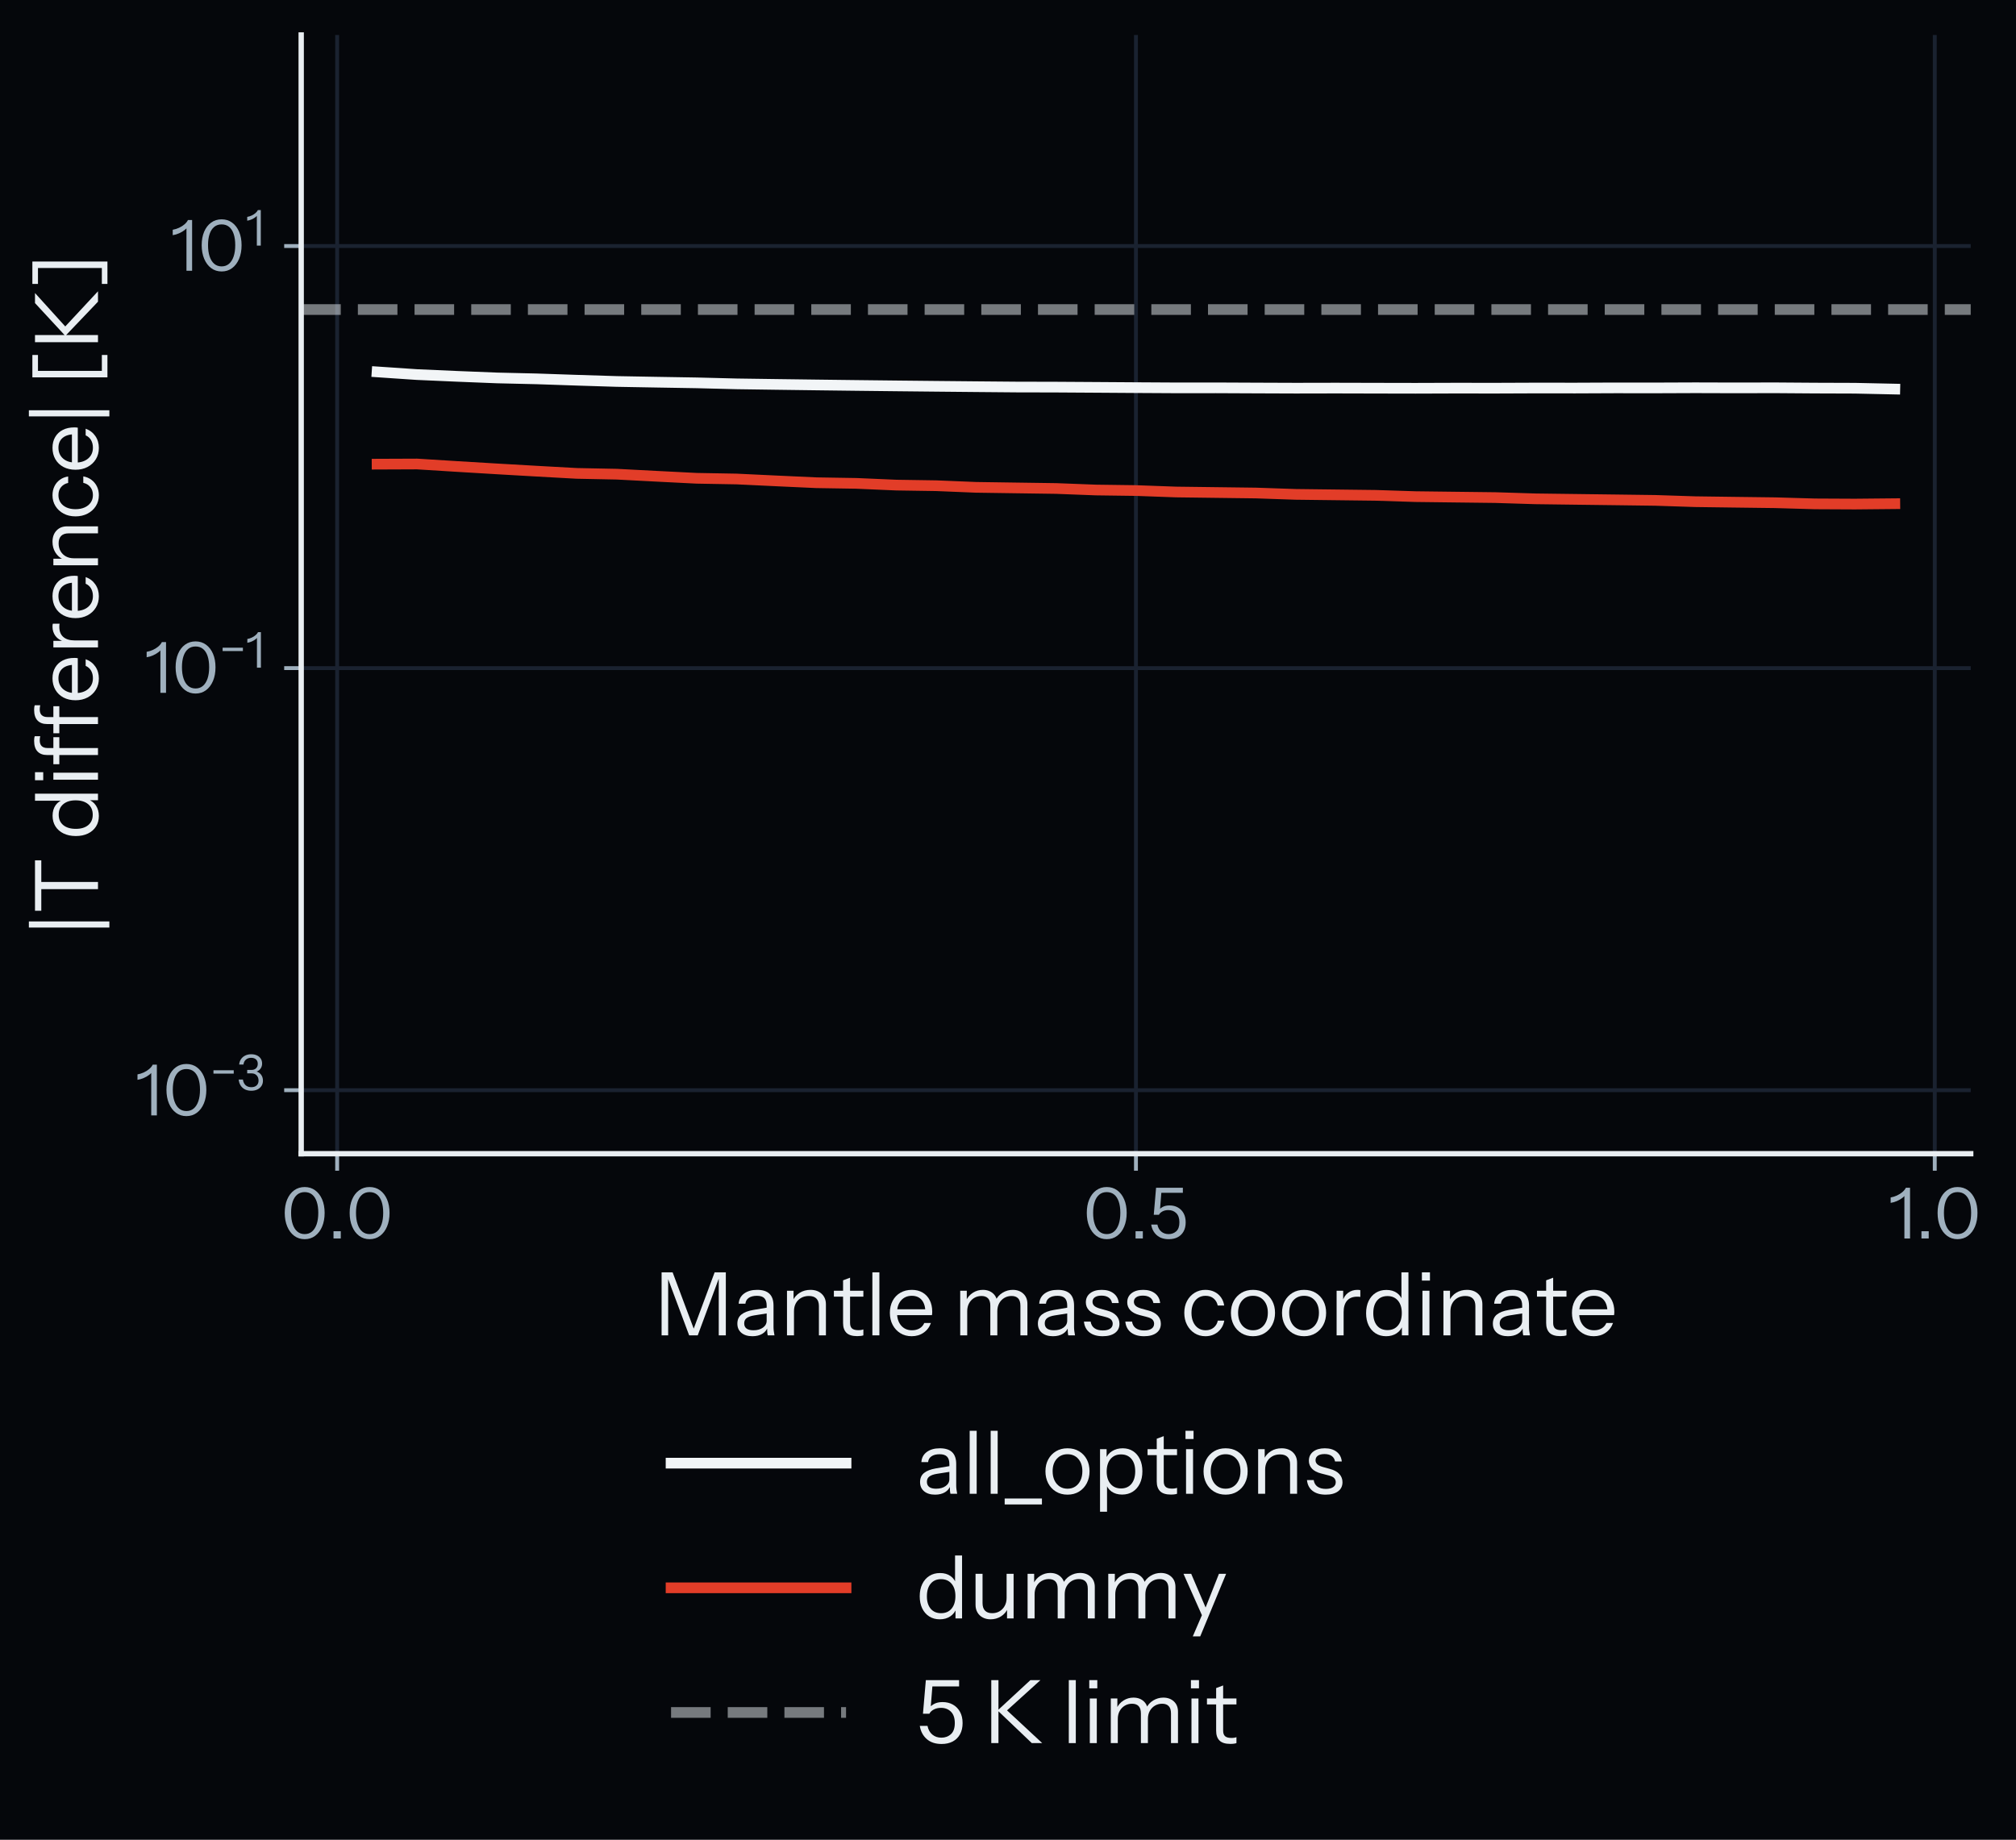
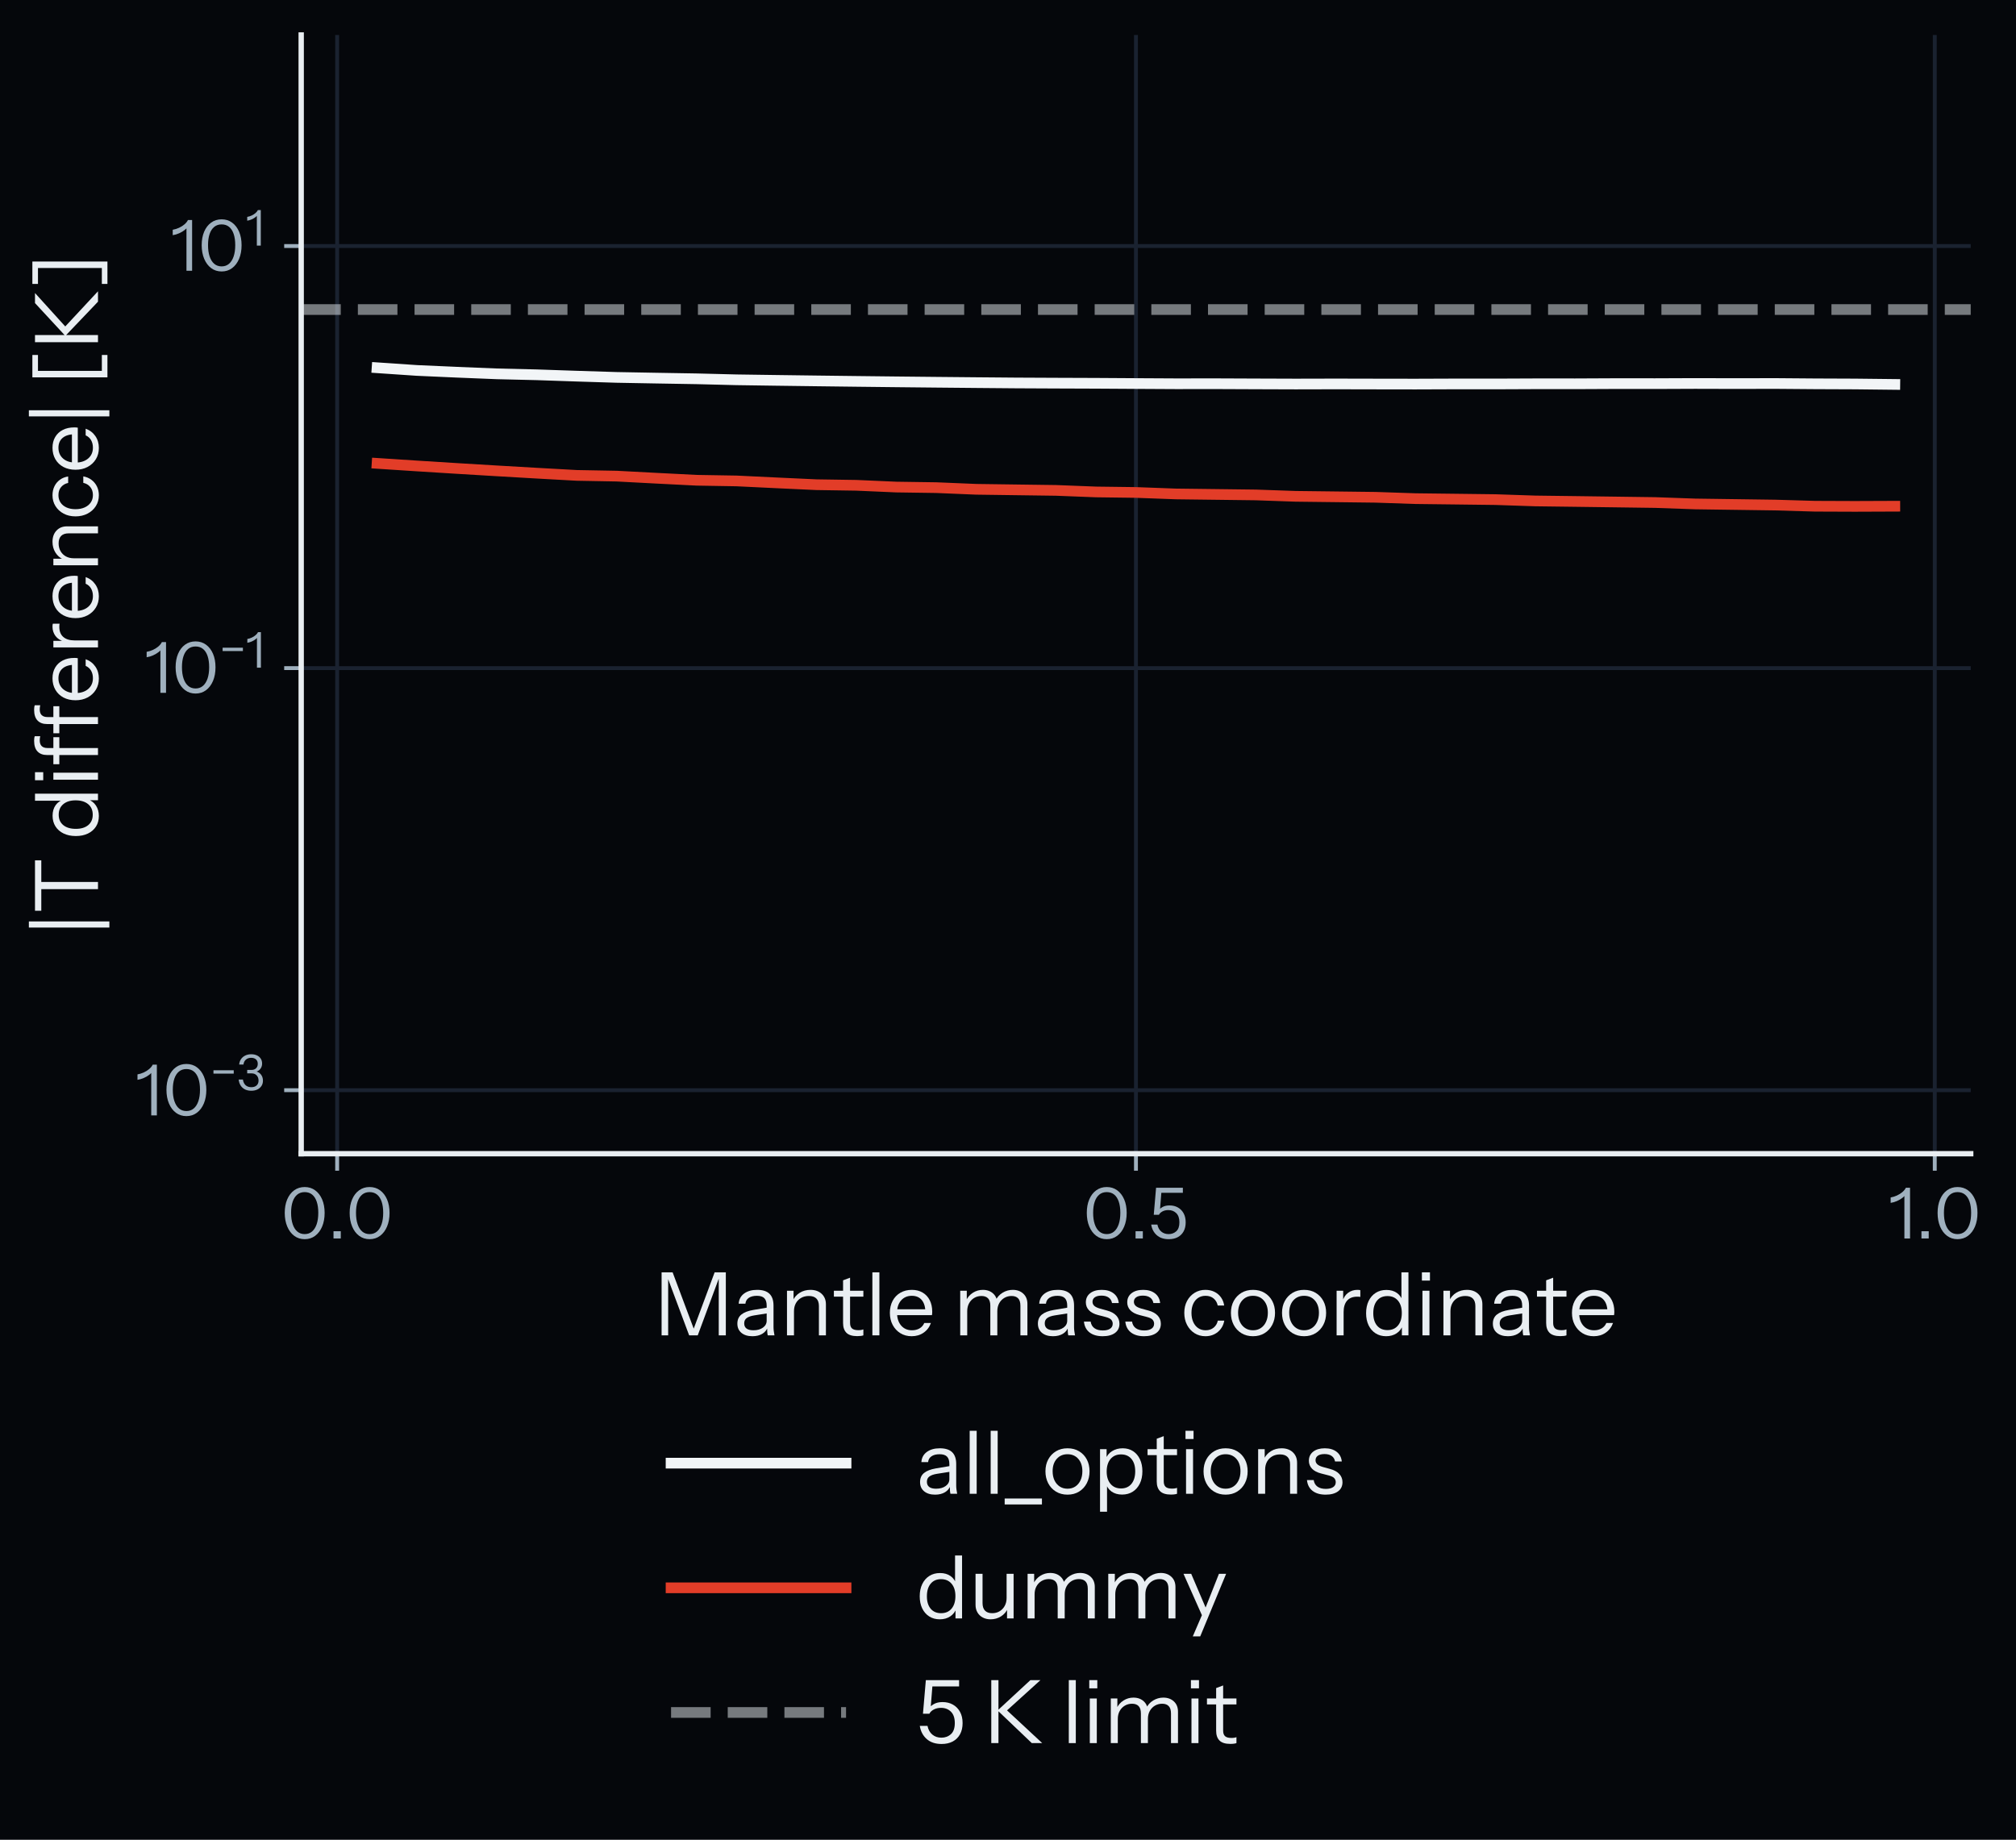
<svg xmlns="http://www.w3.org/2000/svg" xmlns:xlink="http://www.w3.org/1999/xlink" width="414.753pt" height="378.54pt" viewBox="0 0 414.753 378.54" version="1.1">
  <defs>
    <style type="text/css">*{stroke-linejoin: round; stroke-linecap: butt}</style>
  </defs>
  <g id="figure_1">
    <g id="patch_1">
      <path d="M 0 378.54  L 414.753 378.54  L 414.753 0  L 0 0  z " style="fill: #05070b" />
    </g>
    <g id="axes_1">
      <g id="patch_2">
        <path d="M 61.965 237.38  L 405.437 237.38  L 405.437 7.2  L 61.965 7.2  z " style="fill: #05070b" />
      </g>
      <g id="matplotlib.axis_1">
        <g id="xtick_1">
          <g id="line2d_1">
            <path d="M 69.36 237.38  L 69.36 7.2  " clip-path="url(#pf23aeb0978)" style="fill: none; stroke: #1a2230; stroke-width: 0.8; stroke-linecap: square" />
          </g>
          <g id="line2d_2">
            <defs>
              <path id="m2e974000b8" d="M 0 0  L 0 3.5  " style="stroke: #9fb0be; stroke-width: 0.8" />
            </defs>
            <g>
              <use xlink:href="#m2e974000b8" x="69.36" y="237.38" style="fill: #9fb0be; stroke: #9fb0be; stroke-width: 0.8" />
            </g>
          </g>
          <g id="text_1">
            <g style="fill: #9fb0be" transform="translate(57.85548 254.8204) scale(0.145 -0.145)">
              <defs>
                <path id="InstrumentSans-Regular-30" d="M 2131 -64  Q 1587 -64 1180 240  Q 774 544 547 1085  Q 320 1626 320 2323  Q 320 3021 544 3549  Q 768 4077 1177 4374  Q 1587 4672 2131 4672  Q 2675 4672 3081 4374  Q 3488 4077 3715 3549  Q 3942 3021 3942 2323  Q 3942 1619 3715 1081  Q 3488 544 3081 240  Q 2675 -64 2131 -64  z M 2131 397  Q 2522 397 2797 630  Q 3072 864 3219 1296  Q 3366 1728 3366 2330  Q 3366 2925 3222 3347  Q 3078 3770 2803 3990  Q 2528 4211 2131 4211  Q 1734 4211 1459 3987  Q 1184 3763 1040 3344  Q 896 2925 896 2330  Q 896 1728 1043 1293  Q 1190 858 1465 627  Q 1741 397 2131 397  z " transform="scale(0.015625)" />
                <path id="InstrumentSans-Regular-2e" d="M 486 0  L 486 659  L 1146 659  L 1146 0  L 486 0  z " transform="scale(0.015625)" />
              </defs>
              <use xlink:href="#InstrumentSans-Regular-30" />
              <use xlink:href="#InstrumentSans-Regular-2e" transform="translate(66.59999 0)" />
              <use xlink:href="#InstrumentSans-Regular-30" transform="translate(92.09998 0)" />
            </g>
          </g>
        </g>
        <g id="xtick_2">
          <g id="line2d_3">
            <path d="M 233.701 237.38  L 233.701 7.2  " clip-path="url(#pf23aeb0978)" style="fill: none; stroke: #1a2230; stroke-width: 0.8; stroke-linecap: square" />
          </g>
          <g id="line2d_4">
            <g>
              <use xlink:href="#m2e974000b8" x="233.701" y="237.38" style="fill: #9fb0be; stroke: #9fb0be; stroke-width: 0.8" />
            </g>
          </g>
          <g id="text_2">
            <g style="fill: #9fb0be" transform="translate(222.8621 254.8204) scale(0.145 -0.145)">
              <defs>
                <path id="InstrumentSans-Regular-35" d="M 1869 -64  Q 1184 -64 774 304  Q 365 672 275 1261  L 838 1261  Q 922 845 1194 621  Q 1466 397 1856 397  Q 2266 397 2550 653  Q 2835 909 2835 1466  Q 2835 2022 2550 2300  Q 2266 2579 1830 2579  Q 1517 2579 1286 2451  Q 1056 2323 979 2150  L 506 2150  L 717 4608  L 3149 4608  L 3149 4147  L 1030 4147  L 1210 4339  L 1062 2483  L 941 2528  Q 1056 2720 1312 2861  Q 1568 3002 1939 3002  Q 2368 3002 2697 2816  Q 3027 2630 3216 2288  Q 3405 1946 3405 1466  Q 3405 986 3216 643  Q 3027 301 2684 118  Q 2342 -64 1869 -64  z " transform="scale(0.015625)" />
              </defs>
              <use xlink:href="#InstrumentSans-Regular-30" />
              <use xlink:href="#InstrumentSans-Regular-2e" transform="translate(66.59999 0)" />
              <use xlink:href="#InstrumentSans-Regular-35" transform="translate(92.09998 0)" />
            </g>
          </g>
        </g>
        <g id="xtick_3">
          <g id="line2d_5">
            <path d="M 398.041 237.38  L 398.041 7.2  " clip-path="url(#pf23aeb0978)" style="fill: none; stroke: #1a2230; stroke-width: 0.8; stroke-linecap: square" />
          </g>
          <g id="line2d_6">
            <g>
              <use xlink:href="#m2e974000b8" x="398.041" y="237.38" style="fill: #9fb0be; stroke: #9fb0be; stroke-width: 0.8" />
            </g>
          </g>
          <g id="text_3">
            <g style="fill: #9fb0be" transform="translate(388.5304 254.8204) scale(0.145 -0.145)">
              <defs>
                <path id="InstrumentSans-Regular-31" d="M 1440 0  L 1440 4083  L 1574 4051  Q 1498 3878 1280 3705  Q 1062 3533 777 3405  Q 493 3277 192 3232  L 192 3725  Q 493 3776 768 3904  Q 1043 4032 1257 4214  Q 1472 4397 1574 4608  L 1952 4608  L 1952 0  L 1440 0  z " transform="scale(0.015625)" />
              </defs>
              <use xlink:href="#InstrumentSans-Regular-31" />
              <use xlink:href="#InstrumentSans-Regular-2e" transform="translate(39.09999 0)" />
              <use xlink:href="#InstrumentSans-Regular-30" transform="translate(64.59998 0)" />
            </g>
          </g>
        </g>
        <g id="text_4">
          <g style="fill: #e9eef2" transform="translate(134.5645 274.7529) scale(0.18 -0.18)">
            <defs>
              <path id="InstrumentSans-Regular-4d" d="M 550 0  L 550 4608  L 1357 4608  L 3021 166  L 2778 166  L 4429 4608  L 5248 4608  L 5248 0  L 4730 0  L 4730 4333  L 4800 4333  L 3194 0  L 2566 0  L 960 4294  L 1030 4294  L 1030 0  L 550 0  z " transform="scale(0.015625)" />
              <path id="InstrumentSans-Regular-61" d="M 2515 0  Q 2490 109 2480 249  Q 2470 390 2470 608  L 2438 608  L 2438 2170  Q 2438 2541 2268 2717  Q 2099 2893 1722 2893  Q 1350 2893 1129 2742  Q 909 2592 883 2317  L 390 2317  Q 422 2790 787 3059  Q 1152 3328 1741 3328  Q 2349 3328 2643 3040  Q 2938 2752 2938 2176  L 2938 608  Q 2938 467 2957 316  Q 2976 166 3008 0  L 2515 0  z M 1395 -64  Q 890 -64 592 182  Q 294 429 294 858  Q 294 1286 588 1523  Q 883 1760 1446 1856  L 2586 2048  L 2586 1626  L 1523 1459  Q 1165 1402 979 1267  Q 794 1133 794 877  Q 794 627 963 499  Q 1133 371 1466 371  Q 1894 371 2166 566  Q 2438 762 2438 1075  L 2522 621  Q 2419 294 2121 115  Q 1824 -64 1395 -64  z " transform="scale(0.015625)" />
              <path id="InstrumentSans-Regular-6e" d="M 512 0  L 512 3264  L 992 3264  L 992 2496  L 1024 2496  L 1024 0  L 512 0  z M 2848 0  L 2848 2138  Q 2848 2509 2662 2694  Q 2477 2880 2112 2880  Q 1792 2880 1545 2739  Q 1299 2598 1161 2348  Q 1024 2099 1024 1766  L 941 2541  Q 1107 2906 1449 3117  Q 1792 3328 2227 3328  Q 2739 3328 3049 3037  Q 3360 2746 3360 2272  L 3360 0  L 2848 0  z " transform="scale(0.015625)" />
              <path id="InstrumentSans-Regular-74" d="M 1818 -58  Q 1274 -58 1027 188  Q 781 435 781 902  L 781 4026  L 1293 4218  L 1293 909  Q 1293 634 1433 506  Q 1574 378 1894 378  Q 2022 378 2115 394  Q 2208 410 2266 435  L 2266 0  Q 2202 -26 2083 -42  Q 1965 -58 1818 -58  z M 109 2829  L 109 3264  L 2266 3264  L 2266 2829  L 109 2829  z " transform="scale(0.015625)" />
              <path id="InstrumentSans-Regular-6c" d="M 512 0  L 512 4608  L 1024 4608  L 1024 0  L 512 0  z " transform="scale(0.015625)" />
              <path id="InstrumentSans-Regular-65" d="M 1850 -64  Q 1382 -64 1024 157  Q 666 378 461 762  Q 256 1146 256 1645  Q 256 2144 457 2525  Q 659 2906 1024 3117  Q 1389 3328 1862 3328  Q 2317 3328 2653 3129  Q 2989 2931 3171 2572  Q 3354 2214 3354 1728  Q 3354 1664 3350 1606  Q 3347 1549 3334 1478  L 640 1478  L 640 1907  L 3021 1907  L 2854 1670  Q 2854 2259 2595 2576  Q 2336 2893 1862 2893  Q 1376 2893 1078 2557  Q 781 2221 781 1651  Q 781 1069 1078 720  Q 1376 371 1875 371  Q 2189 371 2425 508  Q 2662 646 2771 902  L 3258 902  Q 3098 454 2723 195  Q 2349 -64 1850 -64  z " transform="scale(0.015625)" />
              <path id="InstrumentSans-Regular-20" transform="scale(0.015625)" />
              <path id="InstrumentSans-Regular-6d" d="M 512 0  L 512 3264  L 992 3264  L 992 2496  L 1024 2496  L 1024 0  L 512 0  z M 2714 0  L 2714 2163  Q 2714 2534 2547 2707  Q 2381 2880 2067 2880  Q 1773 2880 1536 2739  Q 1299 2598 1161 2348  Q 1024 2099 1024 1766  L 941 2541  Q 1107 2906 1440 3117  Q 1773 3328 2163 3328  Q 2637 3328 2931 3049  Q 3226 2771 3226 2298  L 3226 0  L 2714 0  z M 4915 0  L 4915 2163  Q 4915 2534 4748 2707  Q 4582 2880 4269 2880  Q 3974 2880 3737 2739  Q 3501 2598 3363 2348  Q 3226 2099 3226 1766  L 3098 2541  Q 3264 2906 3609 3117  Q 3955 3328 4352 3328  Q 4826 3328 5126 3049  Q 5427 2771 5427 2298  L 5427 0  L 4915 0  z " transform="scale(0.015625)" />
              <path id="InstrumentSans-Regular-73" d="M 1619 -64  Q 1018 -64 659 214  Q 301 493 250 1005  L 742 1005  Q 787 691 1017 524  Q 1248 358 1632 358  Q 1971 358 2163 486  Q 2355 614 2355 851  Q 2355 1018 2246 1142  Q 2138 1267 1811 1350  L 1286 1485  Q 838 1600 614 1840  Q 390 2080 390 2413  Q 390 2835 704 3081  Q 1018 3328 1555 3328  Q 2086 3328 2419 3072  Q 2752 2816 2797 2362  L 2304 2362  Q 2259 2624 2060 2765  Q 1862 2906 1536 2906  Q 1222 2906 1049 2787  Q 877 2669 877 2451  Q 877 2285 1001 2163  Q 1126 2042 1421 1958  L 1933 1818  Q 2387 1696 2617 1446  Q 2848 1197 2848 845  Q 2848 416 2521 176  Q 2195 -64 1619 -64  z " transform="scale(0.015625)" />
              <path id="InstrumentSans-Regular-63" d="M 1805 -64  Q 1357 -64 1008 157  Q 659 378 457 765  Q 256 1152 256 1645  Q 256 2138 457 2515  Q 659 2893 1008 3110  Q 1357 3328 1798 3328  Q 2163 3328 2454 3187  Q 2746 3046 2934 2787  Q 3123 2528 3174 2182  L 2701 2182  Q 2637 2496 2406 2694  Q 2176 2893 1811 2893  Q 1498 2893 1267 2739  Q 1037 2586 909 2304  Q 781 2022 781 1645  Q 781 1267 909 979  Q 1037 691 1270 531  Q 1504 371 1818 371  Q 2170 371 2406 566  Q 2643 762 2707 1075  L 3181 1075  Q 3123 736 2928 477  Q 2733 218 2445 77  Q 2157 -64 1805 -64  z " transform="scale(0.015625)" />
              <path id="InstrumentSans-Regular-6f" d="M 1869 -64  Q 1389 -64 1024 160  Q 659 384 457 771  Q 256 1158 256 1645  Q 256 2138 461 2515  Q 666 2893 1027 3110  Q 1389 3328 1869 3328  Q 2355 3328 2716 3110  Q 3078 2893 3280 2515  Q 3482 2138 3482 1645  Q 3482 1158 3280 771  Q 3078 384 2716 160  Q 2355 -64 1869 -64  z M 1869 371  Q 2202 371 2445 534  Q 2688 698 2822 986  Q 2957 1274 2957 1651  Q 2957 2214 2659 2553  Q 2362 2893 1869 2893  Q 1382 2893 1081 2553  Q 781 2214 781 1651  Q 781 1274 915 986  Q 1050 698 1296 534  Q 1542 371 1869 371  z " transform="scale(0.015625)" />
              <path id="InstrumentSans-Regular-72" d="M 512 0  L 512 3264  L 992 3264  L 992 2432  L 1024 2432  L 1024 0  L 512 0  z M 1024 1702  L 941 2477  Q 1056 2893 1350 3110  Q 1645 3328 2029 3328  Q 2189 3328 2246 3302  L 2246 2810  Q 2214 2822 2156 2825  Q 2099 2829 2016 2829  Q 1530 2829 1277 2537  Q 1024 2246 1024 1702  z " transform="scale(0.015625)" />
              <path id="InstrumentSans-Regular-64" d="M 2886 0  L 2886 762  L 2950 742  Q 2829 371 2505 153  Q 2182 -64 1734 -64  Q 1293 -64 963 147  Q 634 358 451 736  Q 269 1114 269 1619  Q 269 2131 454 2515  Q 640 2899 973 3110  Q 1306 3322 1754 3322  Q 2214 3322 2528 3098  Q 2842 2874 2957 2464  L 2854 2451  L 2854 4608  L 3366 4608  L 3366 0  L 2886 0  z M 1830 384  Q 2323 384 2601 720  Q 2880 1056 2880 1638  Q 2880 2208 2598 2541  Q 2317 2874 1830 2874  Q 1344 2874 1069 2541  Q 794 2208 794 1619  Q 794 1043 1069 713  Q 1344 384 1830 384  z " transform="scale(0.015625)" />
              <path id="InstrumentSans-Regular-69" d="M 512 0  L 512 3264  L 1024 3264  L 1024 0  L 512 0  z M 472 4006  L 472 4608  L 1061 4608  L 1061 4006  L 472 4006  z " transform="scale(0.015625)" />
            </defs>
            <use xlink:href="#InstrumentSans-Regular-4d" />
            <use xlink:href="#InstrumentSans-Regular-61" transform="translate(90.59999 0)" />
            <use xlink:href="#InstrumentSans-Regular-6e" transform="translate(143.9 0)" />
            <use xlink:href="#InstrumentSans-Regular-74" transform="translate(203.8 0)" />
            <use xlink:href="#InstrumentSans-Regular-6c" transform="translate(241.5 0)" />
            <use xlink:href="#InstrumentSans-Regular-65" transform="translate(265.5 0)" />
            <use xlink:href="#InstrumentSans-Regular-20" transform="translate(321.8999 0)" />
            <use xlink:href="#InstrumentSans-Regular-6d" transform="translate(341.8999 0)" />
            <use xlink:href="#InstrumentSans-Regular-61" transform="translate(434.0999 0)" />
            <use xlink:href="#InstrumentSans-Regular-73" transform="translate(487.3999 0)" />
            <use xlink:href="#InstrumentSans-Regular-73" transform="translate(534.6999 0)" />
            <use xlink:href="#InstrumentSans-Regular-20" transform="translate(581.9999 0)" />
            <use xlink:href="#InstrumentSans-Regular-63" transform="translate(601.9999 0)" />
            <use xlink:href="#InstrumentSans-Regular-6f" transform="translate(655.2998 0)" />
            <use xlink:href="#InstrumentSans-Regular-6f" transform="translate(713.6998 0)" />
            <use xlink:href="#InstrumentSans-Regular-72" transform="translate(772.0998 0)" />
            <use xlink:href="#InstrumentSans-Regular-64" transform="translate(809.5998 0)" />
            <use xlink:href="#InstrumentSans-Regular-69" transform="translate(870.1998 0)" />
            <use xlink:href="#InstrumentSans-Regular-6e" transform="translate(894.1998 0)" />
            <use xlink:href="#InstrumentSans-Regular-61" transform="translate(954.0998 0)" />
            <use xlink:href="#InstrumentSans-Regular-74" transform="translate(1007.4 0)" />
            <use xlink:href="#InstrumentSans-Regular-65" transform="translate(1045.1 0)" />
          </g>
        </g>
      </g>
      <g id="matplotlib.axis_2">
        <g id="ytick_1">
          <g id="line2d_7">
            <path d="M 61.965 224.309  L 405.437 224.309  " clip-path="url(#pf23aeb0978)" style="fill: none; stroke: #1a2230; stroke-width: 0.8; stroke-linecap: square" />
          </g>
          <g id="line2d_8">
            <defs>
              <path id="m2f46859ac6" d="M 0 0  L -3.5 0  " style="stroke: #9fb0be; stroke-width: 0.8" />
            </defs>
            <g>
              <use xlink:href="#m2f46859ac6" x="61.965" y="224.309" style="fill: #9fb0be; stroke: #9fb0be; stroke-width: 0.8" />
            </g>
          </g>
          <g id="text_5">
            <g style="fill: #9fb0be" transform="translate(27.85 229.5291) scale(0.145 -0.145)">
              <defs>
                <path id="InstrumentSans-Regular-2212" d="M 384 2157  L 384 2592  L 3014 2592  L 3014 2157  L 384 2157  z " transform="scale(0.015625)" />
                <path id="InstrumentSans-Regular-33" d="M 1894 -64  Q 1434 -64 1085 105  Q 736 275 521 601  Q 307 928 256 1389  L 806 1389  Q 877 909 1158 653  Q 1440 397 1901 397  Q 2336 397 2585 627  Q 2835 858 2835 1254  Q 2835 1670 2592 1929  Q 2349 2189 1939 2189  L 1363 2189  L 1363 2637  L 1920 2637  Q 2291 2637 2512 2851  Q 2733 3066 2733 3424  Q 2733 3802 2499 4006  Q 2266 4211 1869 4211  Q 1478 4211 1203 3984  Q 928 3757 877 3334  L 320 3334  Q 358 3744 563 4041  Q 768 4339 1110 4505  Q 1453 4672 1882 4672  Q 2298 4672 2618 4525  Q 2938 4378 3117 4106  Q 3296 3834 3296 3469  Q 3296 3142 3149 2892  Q 3002 2643 2749 2502  Q 2496 2362 2170 2362  L 2131 2496  Q 2522 2496 2806 2333  Q 3091 2170 3248 1888  Q 3405 1606 3405 1235  Q 3405 851 3213 556  Q 3021 262 2681 99  Q 2342 -64 1894 -64  z " transform="scale(0.015625)" />
              </defs>
              <use xlink:href="#InstrumentSans-Regular-31" transform="translate(0 0.2)" />
              <use xlink:href="#InstrumentSans-Regular-30" transform="translate(39.09999 0.2)" />
              <use xlink:href="#InstrumentSans-Regular-2212" transform="translate(106.5925 35.9) scale(0.7)" />
              <use xlink:href="#InstrumentSans-Regular-33" transform="translate(143.7625 35.9) scale(0.7)" />
            </g>
          </g>
        </g>
        <g id="ytick_2">
          <g id="line2d_9">
            <path d="M 61.965 137.465  L 405.437 137.465  " clip-path="url(#pf23aeb0978)" style="fill: none; stroke: #1a2230; stroke-width: 0.8; stroke-linecap: square" />
          </g>
          <g id="line2d_10">
            <g>
              <use xlink:href="#m2f46859ac6" x="61.965" y="137.465" style="fill: #9fb0be; stroke: #9fb0be; stroke-width: 0.8" />
            </g>
          </g>
          <g id="text_6">
            <g style="fill: #9fb0be" transform="translate(29.735 142.6855) scale(0.145 -0.145)">
              <use xlink:href="#InstrumentSans-Regular-31" transform="translate(0 0.9)" />
              <use xlink:href="#InstrumentSans-Regular-30" transform="translate(39.09999 0.9)" />
              <use xlink:href="#InstrumentSans-Regular-2212" transform="translate(106.5925 36.6) scale(0.7)" />
              <use xlink:href="#InstrumentSans-Regular-31" transform="translate(143.7625 36.6) scale(0.7)" />
            </g>
          </g>
        </g>
        <g id="ytick_3">
          <g id="line2d_11">
            <path d="M 61.965 50.622  L 405.437 50.622  " clip-path="url(#pf23aeb0978)" style="fill: none; stroke: #1a2230; stroke-width: 0.8; stroke-linecap: square" />
          </g>
          <g id="line2d_12">
            <g>
              <use xlink:href="#m2f46859ac6" x="61.965" y="50.622" style="fill: #9fb0be; stroke: #9fb0be; stroke-width: 0.8" />
            </g>
          </g>
          <g id="text_7">
            <g style="fill: #9fb0be" transform="translate(35.1 55.84182) scale(0.145 -0.145)">
              <use xlink:href="#InstrumentSans-Regular-31" transform="translate(0 0.9)" />
              <use xlink:href="#InstrumentSans-Regular-30" transform="translate(39.09999 0.9)" />
              <use xlink:href="#InstrumentSans-Regular-31" transform="translate(106.5925 36.6) scale(0.7)" />
            </g>
          </g>
        </g>
        <g id="text_8">
          <g style="fill: #e9eef2" transform="translate(20.16 192.3932) rotate(-90) scale(0.18 -0.18)">
            <defs>
              <path id="InstrumentSans-Regular-7c" d="M 550 -832  L 550 5056  L 998 5056  L 998 -832  L 550 -832  z " transform="scale(0.015625)" />
              <path id="InstrumentSans-Regular-54" d="M 1811 0  L 1811 4147  L 230 4147  L 230 4608  L 3917 4608  L 3917 4147  L 2336 4147  L 2336 0  L 1811 0  z " transform="scale(0.015625)" />
              <path id="InstrumentSans-Regular-66" d="M 781 0  L 781 3725  Q 781 4173 1040 4422  Q 1299 4672 1830 4672  Q 1958 4672 2032 4659  Q 2106 4646 2157 4627  L 2157 4224  Q 2112 4237 2032 4249  Q 1952 4262 1862 4262  Q 1568 4262 1430 4115  Q 1293 3968 1293 3699  L 1293 0  L 781 0  z M 109 2829  L 109 3264  L 2086 3264  L 2086 2829  L 109 2829  z " transform="scale(0.015625)" />
              <path id="InstrumentSans-Regular-5b" d="M 576 -691  L 576 4800  L 2214 4800  L 2214 4390  L 1050 4390  L 1050 -282  L 2214 -282  L 2214 -691  L 576 -691  z " transform="scale(0.015625)" />
              <path id="InstrumentSans-Regular-4b" d="M 550 0  L 550 4608  L 1075 4608  L 1075 0  L 550 0  z M 1018 2394  L 3411 4608  L 4147 4608  L 1702 2394  L 1018 2394  z M 3514 0  L 1005 2394  L 1702 2394  L 4275 0  L 3514 0  z " transform="scale(0.015625)" />
              <path id="InstrumentSans-Regular-5d" d="M 2022 4800  L 2022 -691  L 384 -691  L 384 -282  L 1549 -282  L 1549 4390  L 384 4390  L 384 4800  L 2022 4800  z " transform="scale(0.015625)" />
            </defs>
            <use xlink:href="#InstrumentSans-Regular-7c" />
            <use xlink:href="#InstrumentSans-Regular-54" transform="translate(24.2 0)" />
            <use xlink:href="#InstrumentSans-Regular-20" transform="translate(88.99998 0)" />
            <use xlink:href="#InstrumentSans-Regular-64" transform="translate(109 0)" />
            <use xlink:href="#InstrumentSans-Regular-69" transform="translate(169.6 0)" />
            <use xlink:href="#InstrumentSans-Regular-66" transform="translate(193.5999 0)" />
            <use xlink:href="#InstrumentSans-Regular-66" transform="translate(228.9999 0)" />
            <use xlink:href="#InstrumentSans-Regular-65" transform="translate(264.3999 0)" />
            <use xlink:href="#InstrumentSans-Regular-72" transform="translate(320.7999 0)" />
            <use xlink:href="#InstrumentSans-Regular-65" transform="translate(358.2999 0)" />
            <use xlink:href="#InstrumentSans-Regular-6e" transform="translate(414.6999 0)" />
            <use xlink:href="#InstrumentSans-Regular-63" transform="translate(474.5999 0)" />
            <use xlink:href="#InstrumentSans-Regular-65" transform="translate(527.8999 0)" />
            <use xlink:href="#InstrumentSans-Regular-7c" transform="translate(584.2999 0)" />
            <use xlink:href="#InstrumentSans-Regular-20" transform="translate(608.4999 0)" />
            <use xlink:href="#InstrumentSans-Regular-5b" transform="translate(628.4999 0)" />
            <use xlink:href="#InstrumentSans-Regular-4b" transform="translate(669.0999 0)" />
            <use xlink:href="#InstrumentSans-Regular-5d" transform="translate(738.2998 0)" />
          </g>
        </g>
      </g>
      <g id="line2d_13">
-         <path d="M 77.577 76.517  L 85.794 77.071  L 94.011 77.433  L 102.228 77.761  L 110.445 77.952  L 118.662 78.232  L 126.88 78.488  L 135.097 78.635  L 143.314 78.772  L 151.531 78.98  L 159.748 79.096  L 167.965 79.204  L 176.182 79.305  L 184.399 79.398  L 192.616 79.483  L 200.833 79.562  L 209.05 79.633  L 217.267 79.652  L 225.484 79.703  L 233.701 79.758  L 241.918 79.805  L 250.135 79.799  L 258.352 79.836  L 266.569 79.867  L 274.786 79.851  L 283.003 79.872  L 291.22 79.888  L 299.437 79.861  L 307.654 79.869  L 315.871 79.837  L 324.088 79.844  L 332.305 79.809  L 340.522 79.816  L 348.739 79.784  L 356.956 79.808  L 365.173 79.792  L 373.39 79.851  L 381.607 79.879  L 389.824 80.055  " clip-path="url(#pf23aeb0978)" style="fill: none; stroke: #f2f5f7; stroke-width: 2.2; stroke-linecap: square" />
+         <path d="M 77.577 75.665  L 85.794 76.222  L 94.011 76.588  L 102.228 76.919  L 110.445 77.115  L 118.662 77.396  L 126.88 77.652  L 135.097 77.801  L 143.314 77.94  L 151.531 78.146  L 159.748 78.263  L 167.965 78.371  L 176.182 78.471  L 184.399 78.564  L 192.616 78.648  L 200.833 78.725  L 209.05 78.795  L 217.267 78.834  L 225.484 78.864  L 233.701 78.915  L 241.918 78.96  L 250.135 78.953  L 258.352 78.987  L 266.569 79.015  L 274.786 78.996  L 283.003 79.014  L 291.22 79.026  L 299.437 78.996  L 307.654 79.001  L 315.871 78.966  L 324.088 78.968  L 332.305 78.93  L 340.522 78.935  L 348.739 78.902  L 356.956 78.923  L 365.173 78.907  L 373.39 78.972  L 381.607 79.005  L 389.824 79.097  " clip-path="url(#pf23aeb0978)" style="fill: none; stroke: #f2f5f7; stroke-width: 2.2; stroke-linecap: square" />
      </g>
      <g id="line2d_14">
-         <path d="M 77.577 95.502  L 85.794 95.469  L 94.011 95.982  L 102.228 96.475  L 110.445 96.948  L 118.662 97.402  L 126.88 97.565  L 135.097 97.995  L 143.314 98.409  L 151.531 98.556  L 159.748 98.947  L 167.965 99.323  L 176.182 99.456  L 184.399 99.811  L 192.616 99.937  L 200.833 100.273  L 209.05 100.392  L 217.267 100.509  L 225.484 100.822  L 233.701 100.933  L 241.918 101.23  L 250.135 101.336  L 258.352 101.44  L 266.569 101.719  L 274.786 101.819  L 283.003 101.919  L 291.22 102.183  L 299.437 102.283  L 307.654 102.381  L 315.871 102.636  L 324.088 102.743  L 332.305 102.847  L 340.522 102.955  L 348.739 103.223  L 356.956 103.333  L 365.173 103.437  L 373.39 103.674  L 381.607 103.714  L 389.824 103.636  " clip-path="url(#pf23aeb0978)" style="fill: none; stroke: #e23d28; stroke-width: 2.2; stroke-linecap: square" />
+         <path d="M 77.577 95.339  L 85.794 95.874  L 94.011 96.388  L 102.228 96.882  L 110.445 97.358  L 118.662 97.814  L 126.88 97.965  L 135.097 98.398  L 143.314 98.815  L 151.531 98.953  L 159.748 99.348  L 167.965 99.729  L 176.182 99.854  L 184.399 100.214  L 192.616 100.333  L 200.833 100.675  L 209.05 100.788  L 217.267 100.9  L 225.484 101.219  L 233.701 101.326  L 241.918 101.63  L 250.135 101.732  L 258.352 101.834  L 266.569 102.121  L 274.786 102.22  L 283.003 102.32  L 291.22 102.596  L 299.437 102.695  L 307.654 102.796  L 315.871 103.071  L 324.088 103.176  L 332.305 103.286  L 340.522 103.397  L 348.739 103.688  L 356.956 103.803  L 365.173 103.917  L 373.39 104.158  L 381.607 104.189  L 389.824 104.157  " clip-path="url(#pf23aeb0978)" style="fill: none; stroke: #e23d28; stroke-width: 2.2; stroke-linecap: square" />
      </g>
      <g id="line2d_15">
        <path d="M 61.965 63.693  L 405.437 63.693  " clip-path="url(#pf23aeb0978)" style="fill: none; stroke-dasharray: 8.14,3.52; stroke-dashoffset: 0; stroke: #e9eef2; stroke-opacity: 0.5; stroke-width: 2.2" />
      </g>
      <g id="patch_3">
        <path d="M 61.965 237.38  L 61.965 7.2  " style="fill: none; stroke: #e9eef2; stroke-width: 1.1; stroke-linejoin: miter; stroke-linecap: square" />
      </g>
      <g id="patch_4">
        <path d="M 61.965 237.38  L 405.437 237.38  " style="fill: none; stroke: #e9eef2; stroke-width: 1.1; stroke-linejoin: miter; stroke-linecap: square" />
      </g>
    </g>
    <g id="legend_1">
      <g id="line2d_16">
        <path d="M 138.058 301.05  L 156.058 301.05  L 174.058 301.05  " style="fill: none; stroke: #f2f5f7; stroke-width: 2.2; stroke-linecap: square" />
      </g>
      <g id="text_9">
        <g style="fill: #e9eef2" transform="translate(188.458 307.35) scale(0.18 -0.18)">
          <defs>
            <path id="InstrumentSans-Regular-5f" d="M 0 -781  L 0 -346  L 2726 -346  L 2726 -781  L 0 -781  z " transform="scale(0.015625)" />
            <path id="InstrumentSans-Regular-70" d="M 2125 -58  Q 1664 -58 1350 166  Q 1037 390 922 800  L 1024 813  L 1024 -1312  L 512 -1312  L 512 3264  L 992 3264  L 992 2502  L 922 2522  Q 1043 2899 1382 3113  Q 1722 3328 2170 3328  Q 2605 3328 2928 3117  Q 3251 2906 3430 2528  Q 3610 2150 3610 1645  Q 3610 1133 3424 749  Q 3238 365 2905 153  Q 2573 -58 2125 -58  z M 2048 390  Q 2534 390 2809 726  Q 3085 1062 3085 1645  Q 3085 2221 2809 2550  Q 2534 2880 2048 2880  Q 1562 2880 1280 2544  Q 998 2208 998 1626  Q 998 1056 1280 723  Q 1562 390 2048 390  z " transform="scale(0.015625)" />
          </defs>
          <use xlink:href="#InstrumentSans-Regular-61" />
          <use xlink:href="#InstrumentSans-Regular-6c" transform="translate(53.29999 0)" />
          <use xlink:href="#InstrumentSans-Regular-6c" transform="translate(77.29997 0)" />
          <use xlink:href="#InstrumentSans-Regular-5f" transform="translate(101.3 0)" />
          <use xlink:href="#InstrumentSans-Regular-6f" transform="translate(143.8999 0)" />
          <use xlink:href="#InstrumentSans-Regular-70" transform="translate(202.2999 0)" />
          <use xlink:href="#InstrumentSans-Regular-74" transform="translate(262.8999 0)" />
          <use xlink:href="#InstrumentSans-Regular-69" transform="translate(300.5999 0)" />
          <use xlink:href="#InstrumentSans-Regular-6f" transform="translate(324.5999 0)" />
          <use xlink:href="#InstrumentSans-Regular-6e" transform="translate(382.9999 0)" />
          <use xlink:href="#InstrumentSans-Regular-73" transform="translate(442.8999 0)" />
        </g>
      </g>
      <g id="line2d_17">
        <path d="M 138.058 326.7  L 156.058 326.7  L 174.058 326.7  " style="fill: none; stroke: #e23d28; stroke-width: 2.2; stroke-linecap: square" />
      </g>
      <g id="text_10">
        <g style="fill: #e9eef2" transform="translate(188.458 333) scale(0.18 -0.18)">
          <defs>
            <path id="InstrumentSans-Regular-75" d="M 1574 -64  Q 1254 -64 1004 67  Q 755 198 614 438  Q 474 678 474 992  L 474 3264  L 986 3264  L 986 1126  Q 986 755 1168 569  Q 1350 384 1690 384  Q 1997 384 2233 525  Q 2470 666 2608 918  Q 2746 1171 2746 1498  L 2829 723  Q 2669 358 2329 147  Q 1990 -64 1574 -64  z M 2778 0  L 2778 768  L 2746 768  L 2746 3264  L 3258 3264  L 3258 0  L 2778 0  z " transform="scale(0.015625)" />
            <path id="InstrumentSans-Regular-79" d="M 794 -1312  L 1523 384  L 1638 563  L 2707 3264  L 3232 3264  L 1338 -1312  L 794 -1312  z M 1581 -32  L 115 3264  L 678 3264  L 1939 314  L 1581 -32  z " transform="scale(0.015625)" />
          </defs>
          <use xlink:href="#InstrumentSans-Regular-64" />
          <use xlink:href="#InstrumentSans-Regular-75" transform="translate(60.59999 0)" />
          <use xlink:href="#InstrumentSans-Regular-6d" transform="translate(119.5 0)" />
          <use xlink:href="#InstrumentSans-Regular-6d" transform="translate(211.7 0)" />
          <use xlink:href="#InstrumentSans-Regular-79" transform="translate(303.8999 0)" />
        </g>
      </g>
      <g id="line2d_18">
        <path d="M 138.058 352.35  L 156.058 352.35  L 174.058 352.35  " style="fill: none; stroke-dasharray: 8.14,3.52; stroke-dashoffset: 0; stroke: #e9eef2; stroke-opacity: 0.5; stroke-width: 2.2" />
      </g>
      <g id="text_11">
        <g style="fill: #e9eef2" transform="translate(188.458 358.65) scale(0.18 -0.18)">
          <use xlink:href="#InstrumentSans-Regular-35" />
          <use xlink:href="#InstrumentSans-Regular-20" transform="translate(57.39999 0)" />
          <use xlink:href="#InstrumentSans-Regular-4b" transform="translate(77.39998 0)" />
          <use xlink:href="#InstrumentSans-Regular-20" transform="translate(146.6 0)" />
          <use xlink:href="#InstrumentSans-Regular-6c" transform="translate(166.5999 0)" />
          <use xlink:href="#InstrumentSans-Regular-69" transform="translate(190.5999 0)" />
          <use xlink:href="#InstrumentSans-Regular-6d" transform="translate(214.5999 0)" />
          <use xlink:href="#InstrumentSans-Regular-69" transform="translate(306.7999 0)" />
          <use xlink:href="#InstrumentSans-Regular-74" transform="translate(330.7999 0)" />
        </g>
      </g>
    </g>
  </g>
  <defs>
    <clipPath id="pf23aeb0978">
      <rect x="61.965" y="7.2" width="343.472" height="230.18" />
    </clipPath>
  </defs>
</svg>
